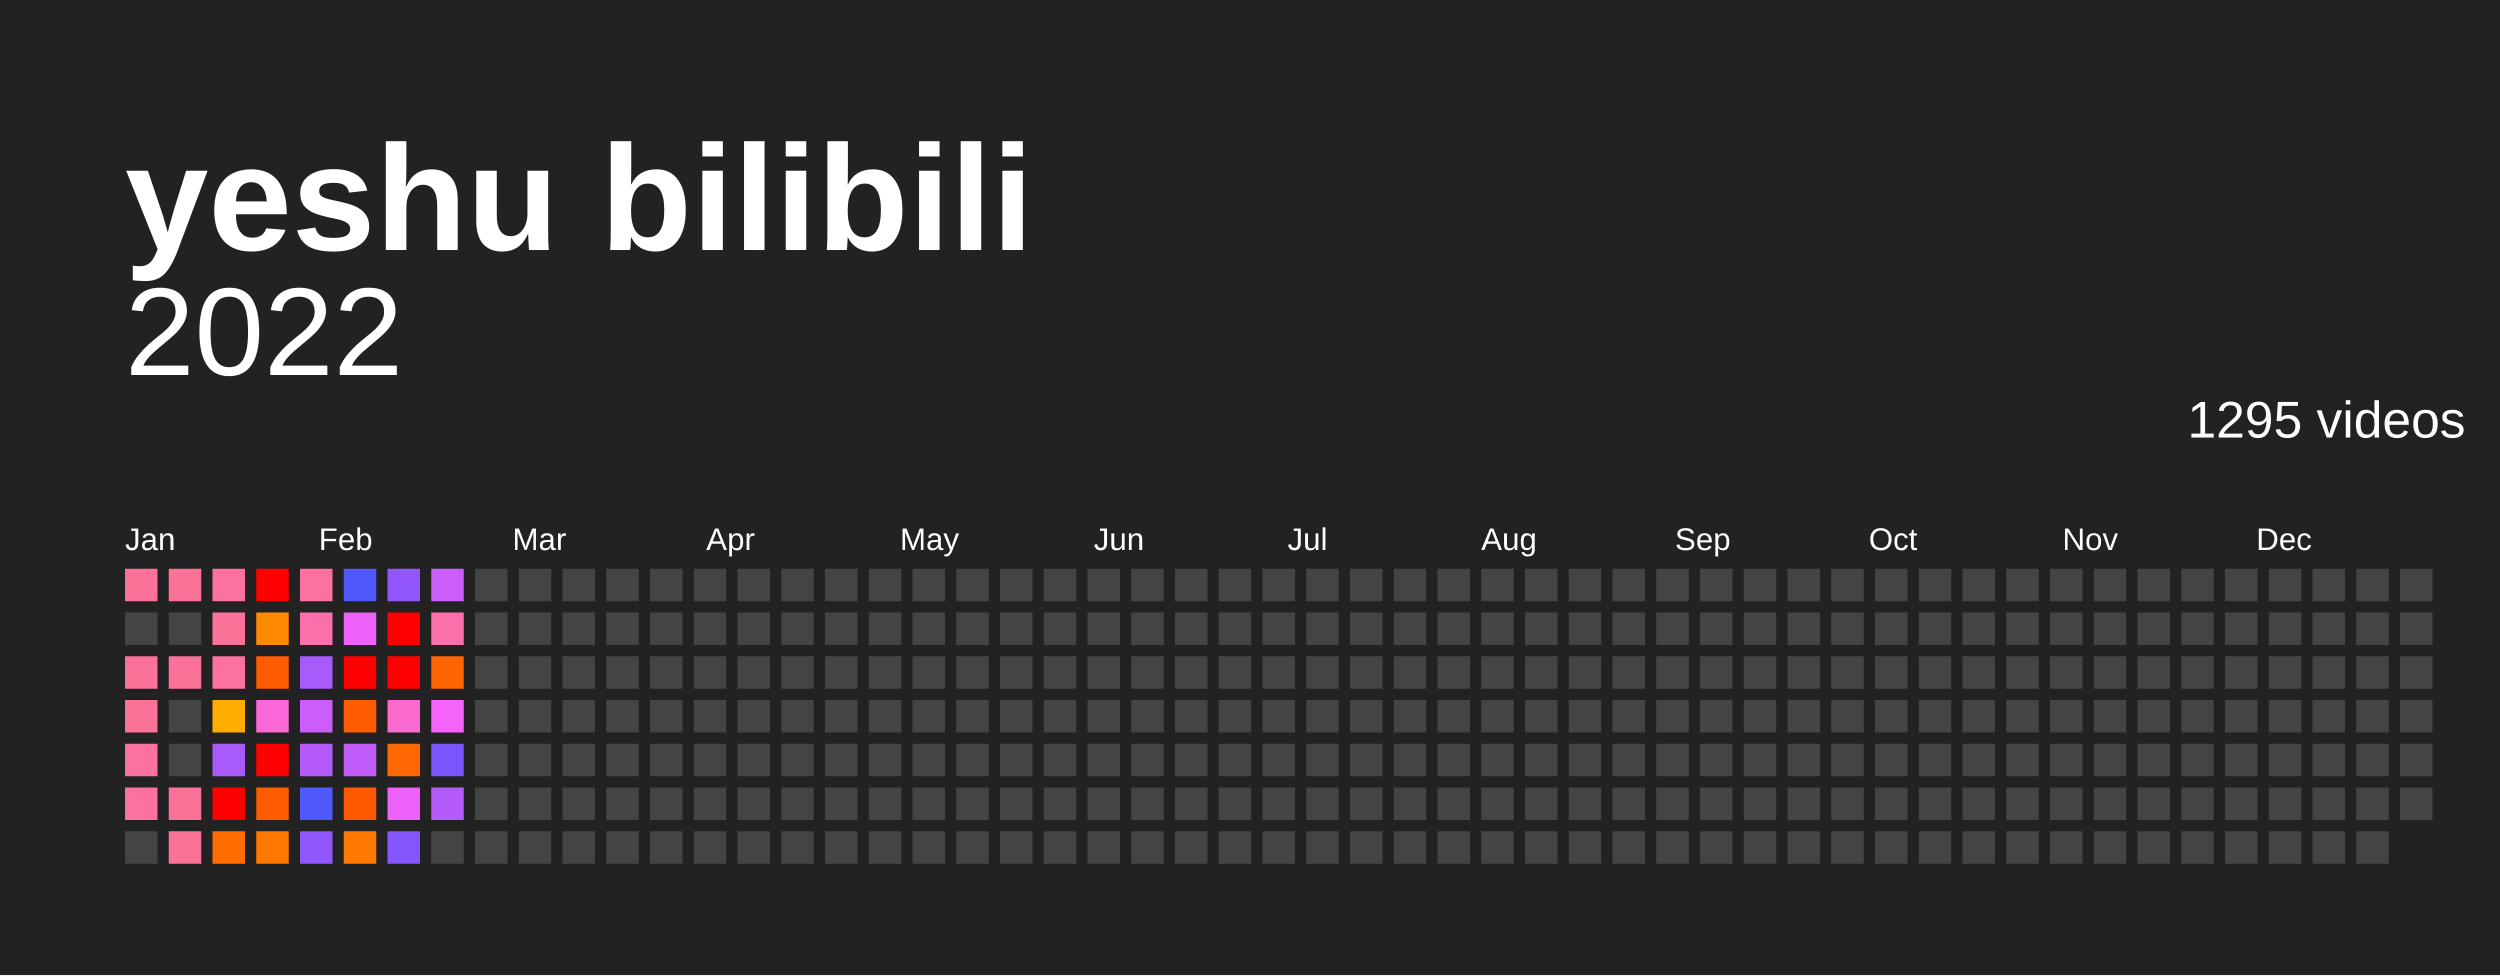
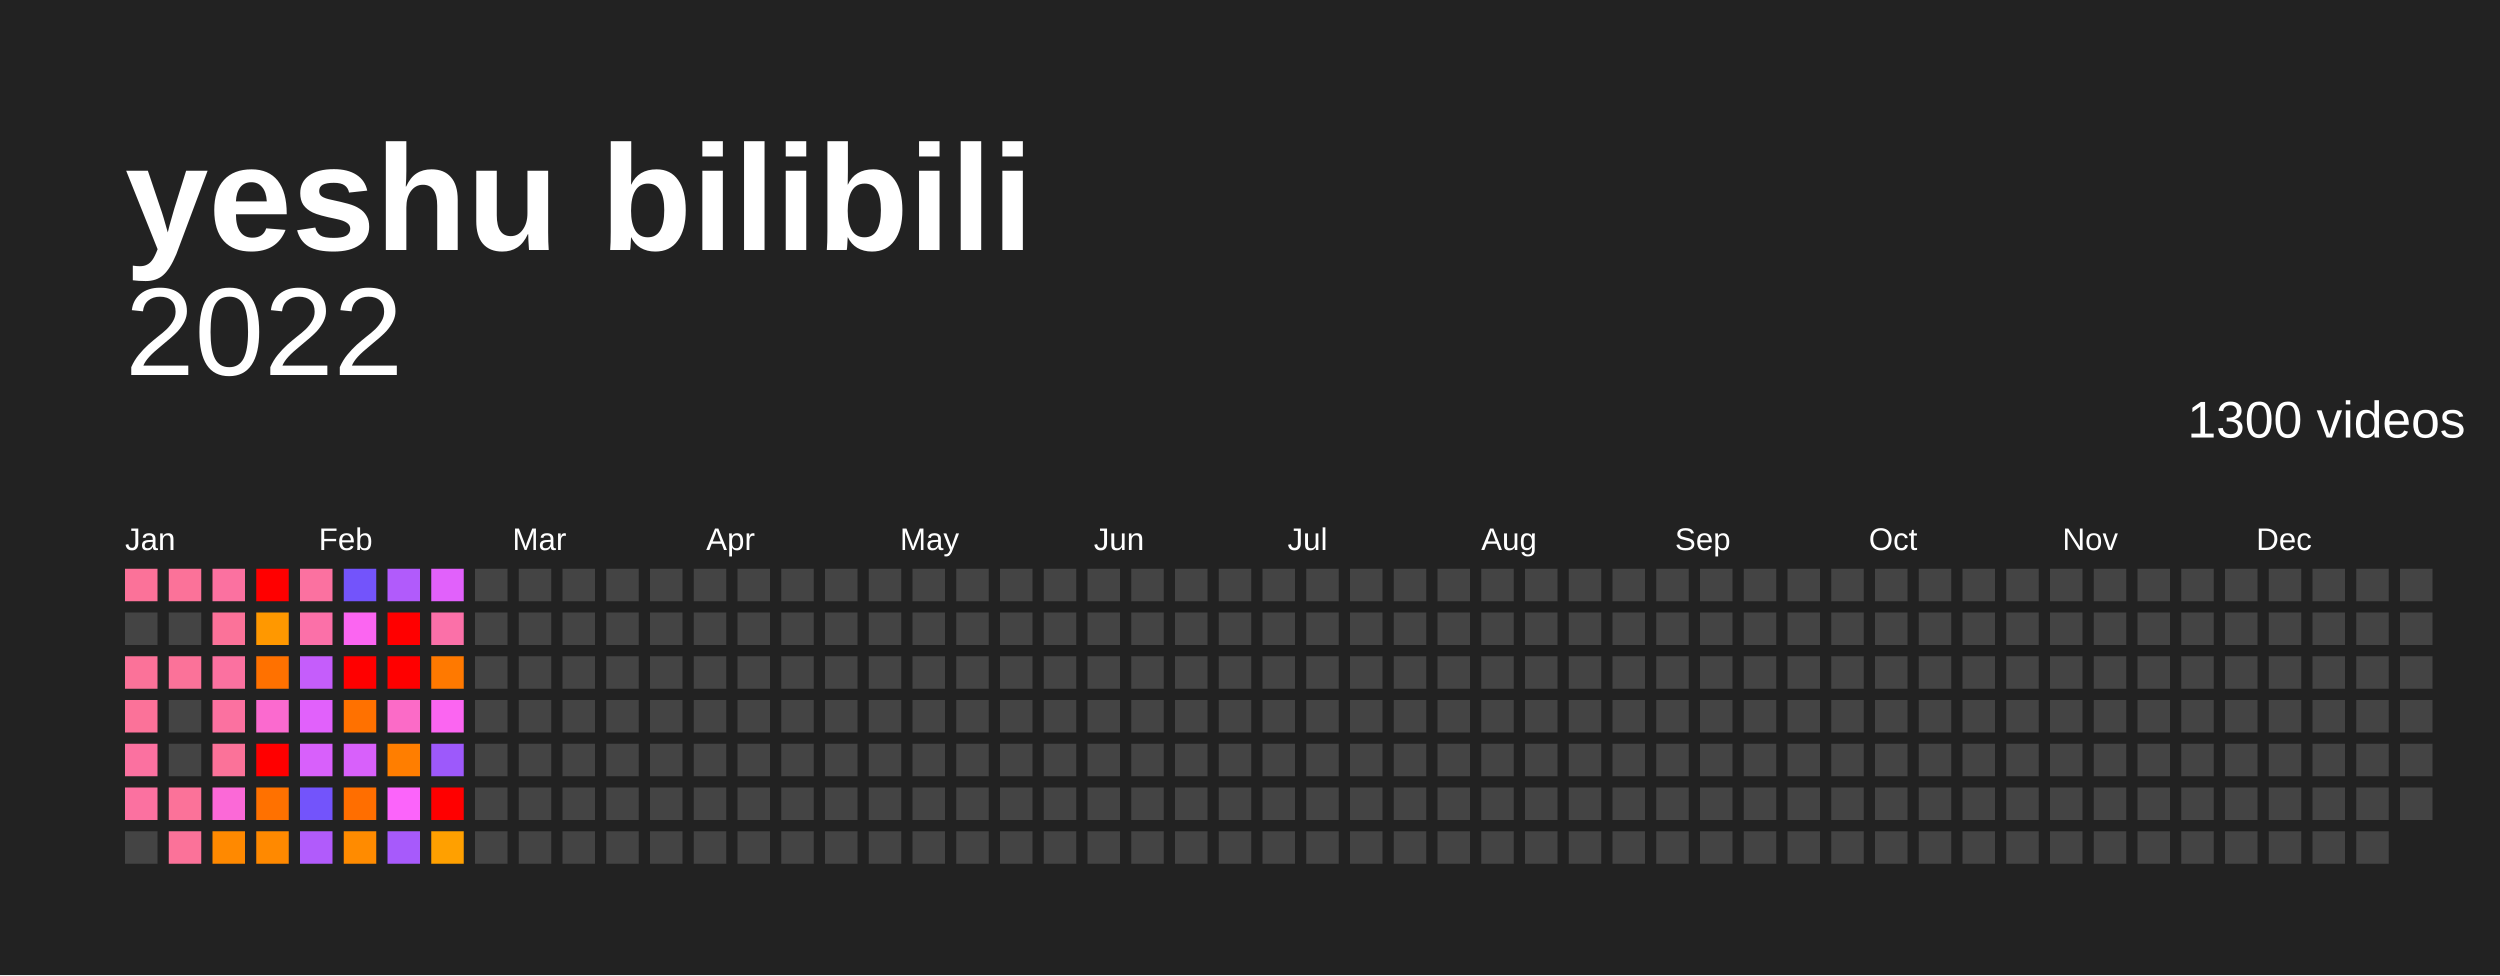
<svg xmlns="http://www.w3.org/2000/svg" baseProfile="full" height="78mm" version="1.1" viewBox="0,0,200,78" width="200mm">
  <defs />
  <rect fill="#222222" height="78" width="200" x="0" y="0" />
  <text fill="#FFFFFF" style="font-size:12px; font-family:Arial; font-weight:bold;" x="10" y="20">yeshu bilibili</text>
  <text alignment-baseline="hanging" fill="#FFFFFF" style="font-size:10.0px; font-family:Arial;" x="10" y="30">2022</text>
-   <text alignment-baseline="hanging" fill="#FFFFFF" style="font-size:4.125px; font-family:Arial;" x="175" y="35">1295 videos</text>
+   <text alignment-baseline="hanging" fill="#FFFFFF" style="font-size:4.125px; font-family:Arial;" x="175" y="35">1300 videos</text>
  <text fill="#FFFFFF" style="font-size:2.5px; font-family:Arial" x="10.0" y="44">Jan</text>
  <text fill="#FFFFFF" style="font-size:2.5px; font-family:Arial" x="25.5" y="44">Feb</text>
  <text fill="#FFFFFF" style="font-size:2.5px; font-family:Arial" x="41.0" y="44">Mar</text>
  <text fill="#FFFFFF" style="font-size:2.5px; font-family:Arial" x="56.5" y="44">Apr</text>
  <text fill="#FFFFFF" style="font-size:2.5px; font-family:Arial" x="72.0" y="44">May</text>
  <text fill="#FFFFFF" style="font-size:2.5px; font-family:Arial" x="87.5" y="44">Jun</text>
  <text fill="#FFFFFF" style="font-size:2.5px; font-family:Arial" x="103.0" y="44">Jul</text>
  <text fill="#FFFFFF" style="font-size:2.5px; font-family:Arial" x="118.5" y="44">Aug</text>
  <text fill="#FFFFFF" style="font-size:2.5px; font-family:Arial" x="134.0" y="44">Sep</text>
  <text fill="#FFFFFF" style="font-size:2.5px; font-family:Arial" x="149.5" y="44">Oct</text>
  <text fill="#FFFFFF" style="font-size:2.5px; font-family:Arial" x="165.0" y="44">Nov</text>
  <text fill="#FFFFFF" style="font-size:2.5px; font-family:Arial" x="180.5" y="44">Dec</text>
  <rect fill="#fb7299" height="2.6" width="2.6" x="10.0" y="45.5" />
  <rect fill="#444444" height="2.6" width="2.6" x="10.0" y="49.0" />
  <rect fill="#fb7299" height="2.6" width="2.6" x="10.0" y="52.5" />
  <rect fill="#fb7299" height="2.6" width="2.6" x="10.0" y="56.0" />
-   <rect fill="#fb71a1" height="2.6" width="2.6" x="10.0" y="59.5" />
-   <rect fill="#fb71a1" height="2.6" width="2.6" x="10.0" y="63.0" />
+   <rect fill="#fb71a0" height="2.6" width="2.6" x="10.0" y="59.5" />
+   <rect fill="#fb71a0" height="2.6" width="2.6" x="10.0" y="63.0" />
  <rect fill="#444444" height="2.6" width="2.6" x="10.0" y="66.5" />
  <rect fill="#fb7299" height="2.6" width="2.6" x="13.5" y="45.5" />
  <rect fill="#444444" height="2.6" width="2.6" x="13.5" y="49.0" />
  <rect fill="#fb7299" height="2.6" width="2.6" x="13.5" y="52.5" />
  <rect fill="#444444" height="2.6" width="2.6" x="13.5" y="56.0" />
  <rect fill="#444444" height="2.6" width="2.6" x="13.5" y="59.5" />
  <rect fill="#fb7299" height="2.6" width="2.6" x="13.5" y="63.0" />
  <rect fill="#fb7299" height="2.6" width="2.6" x="13.5" y="66.5" />
-   <rect fill="#fb71a1" height="2.6" width="2.6" x="17.0" y="45.5" />
+   <rect fill="#fb71a0" height="2.6" width="2.6" x="17.0" y="45.5" />
  <rect fill="#fb7299" height="2.6" width="2.6" x="17.0" y="49.0" />
-   <rect fill="#fb71a1" height="2.6" width="2.6" x="17.0" y="52.5" />
-   <rect fill="#ffad00" height="2.6" width="2.6" x="17.0" y="56.0" />
-   <rect fill="#a95afb" height="2.6" width="2.6" x="17.0" y="59.5" />
-   <rect fill="red" height="2.6" width="2.6" x="17.0" y="63.0" />
-   <rect fill="#ff6d00" height="2.6" width="2.6" x="17.0" y="66.5" />
+   <rect fill="#fb71a0" height="2.6" width="2.6" x="17.0" y="52.5" />
+   <rect fill="#fb71a0" height="2.6" width="2.6" x="17.0" y="56.0" />
+   <rect fill="#fb7299" height="2.6" width="2.6" x="17.0" y="59.5" />
+   <rect fill="#fb69d7" height="2.6" width="2.6" x="17.0" y="63.0" />
+   <rect fill="#ff8900" height="2.6" width="2.6" x="17.0" y="66.5" />
  <rect fill="red" height="2.6" width="2.6" x="20.5" y="45.5" />
-   <rect fill="#ff8900" height="2.6" width="2.6" x="20.5" y="49.0" />
-   <rect fill="#ff5b00" height="2.6" width="2.6" x="20.5" y="52.5" />
-   <rect fill="#fb69d8" height="2.6" width="2.6" x="20.5" y="56.0" />
+   <rect fill="#ff9800" height="2.6" width="2.6" x="20.5" y="49.0" />
+   <rect fill="#ff7100" height="2.6" width="2.6" x="20.5" y="52.5" />
+   <rect fill="#fb6acf" height="2.6" width="2.6" x="20.5" y="56.0" />
  <rect fill="red" height="2.6" width="2.6" x="20.5" y="59.5" />
-   <rect fill="#ff5b00" height="2.6" width="2.6" x="20.5" y="63.0" />
-   <rect fill="#ff7600" height="2.6" width="2.6" x="20.5" y="66.5" />
-   <rect fill="#fb71a1" height="2.6" width="2.6" x="24.0" y="45.5" />
-   <rect fill="#fb6faa" height="2.6" width="2.6" x="24.0" y="49.0" />
-   <rect fill="#a95afb" height="2.6" width="2.6" x="24.0" y="52.5" />
-   <rect fill="#cb5efb" height="2.6" width="2.6" x="24.0" y="56.0" />
-   <rect fill="#b55bfb" height="2.6" width="2.6" x="24.0" y="59.5" />
-   <rect fill="#4f59fc" height="2.6" width="2.6" x="24.0" y="63.0" />
-   <rect fill="#9257fb" height="2.6" width="2.6" x="24.0" y="66.5" />
-   <rect fill="#4f59fc" height="2.6" width="2.6" x="27.5" y="45.5" />
-   <rect fill="#ec62fb" height="2.6" width="2.6" x="27.5" y="49.0" />
+   <rect fill="#ff7100" height="2.6" width="2.6" x="20.5" y="63.0" />
+   <rect fill="#ff8900" height="2.6" width="2.6" x="20.5" y="66.5" />
+   <rect fill="#fb71a0" height="2.6" width="2.6" x="24.0" y="45.5" />
+   <rect fill="#fb70a8" height="2.6" width="2.6" x="24.0" y="49.0" />
+   <rect fill="#c55dfb" height="2.6" width="2.6" x="24.0" y="52.5" />
+   <rect fill="#e161fb" height="2.6" width="2.6" x="24.0" y="56.0" />
+   <rect fill="#d860fb" height="2.6" width="2.6" x="24.0" y="59.5" />
+   <rect fill="#7354fb" height="2.6" width="2.6" x="24.0" y="63.0" />
+   <rect fill="#b15bfb" height="2.6" width="2.6" x="24.0" y="66.5" />
+   <rect fill="#7354fb" height="2.6" width="2.6" x="27.5" y="45.5" />
+   <rect fill="#fb65f1" height="2.6" width="2.6" x="27.5" y="49.0" />
  <rect fill="red" height="2.6" width="2.6" x="27.5" y="52.5" />
-   <rect fill="#ff5b00" height="2.6" width="2.6" x="27.5" y="56.0" />
-   <rect fill="#c05dfb" height="2.6" width="2.6" x="27.5" y="59.5" />
-   <rect fill="#ff5800" height="2.6" width="2.6" x="27.5" y="63.0" />
-   <rect fill="#ff7900" height="2.6" width="2.6" x="27.5" y="66.5" />
-   <rect fill="#9257fb" height="2.6" width="2.6" x="31.0" y="45.5" />
+   <rect fill="#ff7100" height="2.6" width="2.6" x="27.5" y="56.0" />
+   <rect fill="#d860fb" height="2.6" width="2.6" x="27.5" y="59.5" />
+   <rect fill="#ff6e00" height="2.6" width="2.6" x="27.5" y="63.0" />
+   <rect fill="#ff8b00" height="2.6" width="2.6" x="27.5" y="66.5" />
+   <rect fill="#b15bfb" height="2.6" width="2.6" x="31.0" y="45.5" />
  <rect fill="red" height="2.6" width="2.6" x="31.0" y="49.0" />
  <rect fill="red" height="2.6" width="2.6" x="31.0" y="52.5" />
-   <rect fill="#fb6acf" height="2.6" width="2.6" x="31.0" y="56.0" />
-   <rect fill="#ff6700" height="2.6" width="2.6" x="31.0" y="59.5" />
-   <rect fill="#ec62fb" height="2.6" width="2.6" x="31.0" y="63.0" />
-   <rect fill="#8556fb" height="2.6" width="2.6" x="31.0" y="66.5" />
-   <rect fill="#cb5efb" height="2.6" width="2.6" x="34.5" y="45.5" />
-   <rect fill="#fb6faa" height="2.6" width="2.6" x="34.5" y="49.0" />
-   <rect fill="#ff6400" height="2.6" width="2.6" x="34.5" y="52.5" />
-   <rect fill="#f663fb" height="2.6" width="2.6" x="34.5" y="56.0" />
-   <rect fill="#7955fb" height="2.6" width="2.6" x="34.5" y="59.5" />
-   <rect fill="#b55bfb" height="2.6" width="2.6" x="34.5" y="63.0" />
-   <rect fill="#444444" height="2.6" width="2.6" x="34.5" y="66.5" />
+   <rect fill="#fb6bc7" height="2.6" width="2.6" x="31.0" y="56.0" />
+   <rect fill="#ff7e00" height="2.6" width="2.6" x="31.0" y="59.5" />
+   <rect fill="#fb64fa" height="2.6" width="2.6" x="31.0" y="63.0" />
+   <rect fill="#a75afb" height="2.6" width="2.6" x="31.0" y="66.5" />
+   <rect fill="#e161fb" height="2.6" width="2.6" x="34.5" y="45.5" />
+   <rect fill="#fb70a8" height="2.6" width="2.6" x="34.5" y="49.0" />
+   <rect fill="#ff7900" height="2.6" width="2.6" x="34.5" y="52.5" />
+   <rect fill="#fb65f1" height="2.6" width="2.6" x="34.5" y="56.0" />
+   <rect fill="#9d59fb" height="2.6" width="2.6" x="34.5" y="59.5" />
+   <rect fill="red" height="2.6" width="2.6" x="34.5" y="63.0" />
+   <rect fill="#ffa000" height="2.6" width="2.6" x="34.5" y="66.5" />
  <rect fill="#444444" height="2.6" width="2.6" x="38.0" y="45.5" />
  <rect fill="#444444" height="2.6" width="2.6" x="38.0" y="49.0" />
  <rect fill="#444444" height="2.6" width="2.6" x="38.0" y="52.5" />
  <rect fill="#444444" height="2.6" width="2.6" x="38.0" y="56.0" />
  <rect fill="#444444" height="2.6" width="2.6" x="38.0" y="59.5" />
  <rect fill="#444444" height="2.6" width="2.6" x="38.0" y="63.0" />
  <rect fill="#444444" height="2.6" width="2.6" x="38.0" y="66.5" />
  <rect fill="#444444" height="2.6" width="2.6" x="41.5" y="45.5" />
  <rect fill="#444444" height="2.6" width="2.6" x="41.5" y="49.0" />
  <rect fill="#444444" height="2.6" width="2.6" x="41.5" y="52.5" />
  <rect fill="#444444" height="2.6" width="2.6" x="41.5" y="56.0" />
  <rect fill="#444444" height="2.6" width="2.6" x="41.5" y="59.5" />
  <rect fill="#444444" height="2.6" width="2.6" x="41.5" y="63.0" />
  <rect fill="#444444" height="2.6" width="2.6" x="41.5" y="66.5" />
  <rect fill="#444444" height="2.6" width="2.6" x="45.0" y="45.5" />
  <rect fill="#444444" height="2.6" width="2.6" x="45.0" y="49.0" />
  <rect fill="#444444" height="2.6" width="2.6" x="45.0" y="52.5" />
  <rect fill="#444444" height="2.6" width="2.6" x="45.0" y="56.0" />
  <rect fill="#444444" height="2.6" width="2.6" x="45.0" y="59.5" />
  <rect fill="#444444" height="2.6" width="2.6" x="45.0" y="63.0" />
  <rect fill="#444444" height="2.6" width="2.6" x="45.0" y="66.5" />
  <rect fill="#444444" height="2.6" width="2.6" x="48.5" y="45.5" />
  <rect fill="#444444" height="2.6" width="2.6" x="48.5" y="49.0" />
  <rect fill="#444444" height="2.6" width="2.6" x="48.5" y="52.5" />
  <rect fill="#444444" height="2.6" width="2.6" x="48.5" y="56.0" />
  <rect fill="#444444" height="2.6" width="2.6" x="48.5" y="59.5" />
  <rect fill="#444444" height="2.6" width="2.6" x="48.5" y="63.0" />
  <rect fill="#444444" height="2.6" width="2.6" x="48.5" y="66.5" />
  <rect fill="#444444" height="2.6" width="2.6" x="52.0" y="45.5" />
  <rect fill="#444444" height="2.6" width="2.6" x="52.0" y="49.0" />
  <rect fill="#444444" height="2.6" width="2.6" x="52.0" y="52.5" />
  <rect fill="#444444" height="2.6" width="2.6" x="52.0" y="56.0" />
  <rect fill="#444444" height="2.6" width="2.6" x="52.0" y="59.5" />
  <rect fill="#444444" height="2.6" width="2.6" x="52.0" y="63.0" />
  <rect fill="#444444" height="2.6" width="2.6" x="52.0" y="66.5" />
  <rect fill="#444444" height="2.6" width="2.6" x="55.5" y="45.5" />
  <rect fill="#444444" height="2.6" width="2.6" x="55.5" y="49.0" />
  <rect fill="#444444" height="2.6" width="2.6" x="55.5" y="52.5" />
  <rect fill="#444444" height="2.6" width="2.6" x="55.5" y="56.0" />
  <rect fill="#444444" height="2.6" width="2.6" x="55.5" y="59.5" />
  <rect fill="#444444" height="2.6" width="2.6" x="55.5" y="63.0" />
  <rect fill="#444444" height="2.6" width="2.6" x="55.5" y="66.5" />
  <rect fill="#444444" height="2.6" width="2.6" x="59.0" y="45.5" />
  <rect fill="#444444" height="2.6" width="2.6" x="59.0" y="49.0" />
  <rect fill="#444444" height="2.6" width="2.6" x="59.0" y="52.5" />
  <rect fill="#444444" height="2.6" width="2.6" x="59.0" y="56.0" />
  <rect fill="#444444" height="2.6" width="2.6" x="59.0" y="59.5" />
  <rect fill="#444444" height="2.6" width="2.6" x="59.0" y="63.0" />
  <rect fill="#444444" height="2.6" width="2.6" x="59.0" y="66.5" />
  <rect fill="#444444" height="2.6" width="2.6" x="62.5" y="45.5" />
  <rect fill="#444444" height="2.6" width="2.6" x="62.5" y="49.0" />
  <rect fill="#444444" height="2.6" width="2.6" x="62.5" y="52.5" />
  <rect fill="#444444" height="2.6" width="2.6" x="62.5" y="56.0" />
  <rect fill="#444444" height="2.6" width="2.6" x="62.5" y="59.5" />
  <rect fill="#444444" height="2.6" width="2.6" x="62.5" y="63.0" />
  <rect fill="#444444" height="2.6" width="2.6" x="62.5" y="66.5" />
  <rect fill="#444444" height="2.6" width="2.6" x="66.0" y="45.5" />
  <rect fill="#444444" height="2.6" width="2.6" x="66.0" y="49.0" />
  <rect fill="#444444" height="2.6" width="2.6" x="66.0" y="52.5" />
  <rect fill="#444444" height="2.6" width="2.6" x="66.0" y="56.0" />
  <rect fill="#444444" height="2.6" width="2.6" x="66.0" y="59.5" />
  <rect fill="#444444" height="2.6" width="2.6" x="66.0" y="63.0" />
  <rect fill="#444444" height="2.6" width="2.6" x="66.0" y="66.5" />
  <rect fill="#444444" height="2.6" width="2.6" x="69.5" y="45.5" />
  <rect fill="#444444" height="2.6" width="2.6" x="69.5" y="49.0" />
  <rect fill="#444444" height="2.6" width="2.6" x="69.5" y="52.5" />
  <rect fill="#444444" height="2.6" width="2.6" x="69.5" y="56.0" />
  <rect fill="#444444" height="2.6" width="2.6" x="69.5" y="59.5" />
  <rect fill="#444444" height="2.6" width="2.6" x="69.5" y="63.0" />
  <rect fill="#444444" height="2.6" width="2.6" x="69.5" y="66.5" />
  <rect fill="#444444" height="2.6" width="2.6" x="73.0" y="45.5" />
  <rect fill="#444444" height="2.6" width="2.6" x="73.0" y="49.0" />
  <rect fill="#444444" height="2.6" width="2.6" x="73.0" y="52.5" />
  <rect fill="#444444" height="2.6" width="2.6" x="73.0" y="56.0" />
  <rect fill="#444444" height="2.6" width="2.6" x="73.0" y="59.5" />
  <rect fill="#444444" height="2.6" width="2.6" x="73.0" y="63.0" />
  <rect fill="#444444" height="2.6" width="2.6" x="73.0" y="66.5" />
  <rect fill="#444444" height="2.6" width="2.6" x="76.5" y="45.5" />
  <rect fill="#444444" height="2.6" width="2.6" x="76.5" y="49.0" />
  <rect fill="#444444" height="2.6" width="2.6" x="76.5" y="52.5" />
  <rect fill="#444444" height="2.6" width="2.6" x="76.5" y="56.0" />
  <rect fill="#444444" height="2.6" width="2.6" x="76.5" y="59.5" />
  <rect fill="#444444" height="2.6" width="2.6" x="76.5" y="63.0" />
  <rect fill="#444444" height="2.6" width="2.6" x="76.5" y="66.5" />
  <rect fill="#444444" height="2.6" width="2.6" x="80.0" y="45.5" />
  <rect fill="#444444" height="2.6" width="2.6" x="80.0" y="49.0" />
  <rect fill="#444444" height="2.6" width="2.6" x="80.0" y="52.5" />
  <rect fill="#444444" height="2.6" width="2.6" x="80.0" y="56.0" />
  <rect fill="#444444" height="2.6" width="2.6" x="80.0" y="59.5" />
  <rect fill="#444444" height="2.6" width="2.6" x="80.0" y="63.0" />
  <rect fill="#444444" height="2.6" width="2.6" x="80.0" y="66.5" />
  <rect fill="#444444" height="2.6" width="2.6" x="83.5" y="45.5" />
  <rect fill="#444444" height="2.6" width="2.6" x="83.5" y="49.0" />
  <rect fill="#444444" height="2.6" width="2.6" x="83.5" y="52.5" />
  <rect fill="#444444" height="2.6" width="2.6" x="83.5" y="56.0" />
  <rect fill="#444444" height="2.6" width="2.6" x="83.5" y="59.5" />
  <rect fill="#444444" height="2.6" width="2.6" x="83.5" y="63.0" />
  <rect fill="#444444" height="2.6" width="2.6" x="83.5" y="66.5" />
  <rect fill="#444444" height="2.6" width="2.6" x="87.0" y="45.5" />
  <rect fill="#444444" height="2.6" width="2.6" x="87.0" y="49.0" />
  <rect fill="#444444" height="2.6" width="2.6" x="87.0" y="52.5" />
  <rect fill="#444444" height="2.6" width="2.6" x="87.0" y="56.0" />
  <rect fill="#444444" height="2.6" width="2.6" x="87.0" y="59.5" />
  <rect fill="#444444" height="2.6" width="2.6" x="87.0" y="63.0" />
  <rect fill="#444444" height="2.6" width="2.6" x="87.0" y="66.5" />
  <rect fill="#444444" height="2.6" width="2.6" x="90.5" y="45.5" />
  <rect fill="#444444" height="2.6" width="2.6" x="90.5" y="49.0" />
  <rect fill="#444444" height="2.6" width="2.6" x="90.5" y="52.5" />
  <rect fill="#444444" height="2.6" width="2.6" x="90.5" y="56.0" />
  <rect fill="#444444" height="2.6" width="2.6" x="90.5" y="59.5" />
  <rect fill="#444444" height="2.6" width="2.6" x="90.5" y="63.0" />
  <rect fill="#444444" height="2.6" width="2.6" x="90.5" y="66.5" />
  <rect fill="#444444" height="2.6" width="2.6" x="94.0" y="45.5" />
  <rect fill="#444444" height="2.6" width="2.6" x="94.0" y="49.0" />
  <rect fill="#444444" height="2.6" width="2.6" x="94.0" y="52.5" />
  <rect fill="#444444" height="2.6" width="2.6" x="94.0" y="56.0" />
  <rect fill="#444444" height="2.6" width="2.6" x="94.0" y="59.5" />
  <rect fill="#444444" height="2.6" width="2.6" x="94.0" y="63.0" />
  <rect fill="#444444" height="2.6" width="2.6" x="94.0" y="66.5" />
  <rect fill="#444444" height="2.6" width="2.6" x="97.5" y="45.5" />
  <rect fill="#444444" height="2.6" width="2.6" x="97.5" y="49.0" />
  <rect fill="#444444" height="2.6" width="2.6" x="97.5" y="52.5" />
  <rect fill="#444444" height="2.6" width="2.6" x="97.5" y="56.0" />
  <rect fill="#444444" height="2.6" width="2.6" x="97.5" y="59.5" />
  <rect fill="#444444" height="2.6" width="2.6" x="97.5" y="63.0" />
  <rect fill="#444444" height="2.6" width="2.6" x="97.5" y="66.5" />
  <rect fill="#444444" height="2.6" width="2.6" x="101.0" y="45.5" />
  <rect fill="#444444" height="2.6" width="2.6" x="101.0" y="49.0" />
  <rect fill="#444444" height="2.6" width="2.6" x="101.0" y="52.5" />
  <rect fill="#444444" height="2.6" width="2.6" x="101.0" y="56.0" />
  <rect fill="#444444" height="2.6" width="2.6" x="101.0" y="59.5" />
  <rect fill="#444444" height="2.6" width="2.6" x="101.0" y="63.0" />
  <rect fill="#444444" height="2.6" width="2.6" x="101.0" y="66.5" />
  <rect fill="#444444" height="2.6" width="2.6" x="104.5" y="45.5" />
  <rect fill="#444444" height="2.6" width="2.6" x="104.5" y="49.0" />
  <rect fill="#444444" height="2.6" width="2.6" x="104.5" y="52.5" />
  <rect fill="#444444" height="2.6" width="2.6" x="104.5" y="56.0" />
  <rect fill="#444444" height="2.6" width="2.6" x="104.5" y="59.5" />
  <rect fill="#444444" height="2.6" width="2.6" x="104.5" y="63.0" />
  <rect fill="#444444" height="2.6" width="2.6" x="104.5" y="66.5" />
  <rect fill="#444444" height="2.6" width="2.6" x="108.0" y="45.5" />
  <rect fill="#444444" height="2.6" width="2.6" x="108.0" y="49.0" />
  <rect fill="#444444" height="2.6" width="2.6" x="108.0" y="52.5" />
  <rect fill="#444444" height="2.6" width="2.6" x="108.0" y="56.0" />
  <rect fill="#444444" height="2.6" width="2.6" x="108.0" y="59.5" />
  <rect fill="#444444" height="2.6" width="2.6" x="108.0" y="63.0" />
  <rect fill="#444444" height="2.6" width="2.6" x="108.0" y="66.5" />
  <rect fill="#444444" height="2.6" width="2.6" x="111.5" y="45.5" />
  <rect fill="#444444" height="2.6" width="2.6" x="111.5" y="49.0" />
  <rect fill="#444444" height="2.6" width="2.6" x="111.5" y="52.5" />
  <rect fill="#444444" height="2.6" width="2.6" x="111.5" y="56.0" />
  <rect fill="#444444" height="2.6" width="2.6" x="111.5" y="59.5" />
  <rect fill="#444444" height="2.6" width="2.6" x="111.5" y="63.0" />
  <rect fill="#444444" height="2.6" width="2.6" x="111.5" y="66.5" />
  <rect fill="#444444" height="2.6" width="2.6" x="115.0" y="45.5" />
  <rect fill="#444444" height="2.6" width="2.6" x="115.0" y="49.0" />
  <rect fill="#444444" height="2.6" width="2.6" x="115.0" y="52.5" />
  <rect fill="#444444" height="2.6" width="2.6" x="115.0" y="56.0" />
  <rect fill="#444444" height="2.6" width="2.6" x="115.0" y="59.5" />
  <rect fill="#444444" height="2.6" width="2.6" x="115.0" y="63.0" />
  <rect fill="#444444" height="2.6" width="2.6" x="115.0" y="66.5" />
  <rect fill="#444444" height="2.6" width="2.6" x="118.5" y="45.5" />
  <rect fill="#444444" height="2.6" width="2.6" x="118.5" y="49.0" />
  <rect fill="#444444" height="2.6" width="2.6" x="118.5" y="52.5" />
  <rect fill="#444444" height="2.6" width="2.6" x="118.5" y="56.0" />
  <rect fill="#444444" height="2.6" width="2.6" x="118.5" y="59.5" />
  <rect fill="#444444" height="2.6" width="2.6" x="118.5" y="63.0" />
  <rect fill="#444444" height="2.6" width="2.6" x="118.5" y="66.5" />
  <rect fill="#444444" height="2.6" width="2.6" x="122.0" y="45.5" />
  <rect fill="#444444" height="2.6" width="2.6" x="122.0" y="49.0" />
  <rect fill="#444444" height="2.6" width="2.6" x="122.0" y="52.5" />
  <rect fill="#444444" height="2.6" width="2.6" x="122.0" y="56.0" />
  <rect fill="#444444" height="2.6" width="2.6" x="122.0" y="59.5" />
  <rect fill="#444444" height="2.6" width="2.6" x="122.0" y="63.0" />
  <rect fill="#444444" height="2.6" width="2.6" x="122.0" y="66.5" />
  <rect fill="#444444" height="2.6" width="2.6" x="125.5" y="45.5" />
  <rect fill="#444444" height="2.6" width="2.6" x="125.5" y="49.0" />
  <rect fill="#444444" height="2.6" width="2.6" x="125.5" y="52.5" />
  <rect fill="#444444" height="2.6" width="2.6" x="125.5" y="56.0" />
  <rect fill="#444444" height="2.6" width="2.6" x="125.5" y="59.5" />
  <rect fill="#444444" height="2.6" width="2.6" x="125.5" y="63.0" />
  <rect fill="#444444" height="2.6" width="2.6" x="125.5" y="66.5" />
  <rect fill="#444444" height="2.6" width="2.6" x="129.0" y="45.5" />
  <rect fill="#444444" height="2.6" width="2.6" x="129.0" y="49.0" />
  <rect fill="#444444" height="2.6" width="2.6" x="129.0" y="52.5" />
  <rect fill="#444444" height="2.6" width="2.6" x="129.0" y="56.0" />
  <rect fill="#444444" height="2.6" width="2.6" x="129.0" y="59.5" />
  <rect fill="#444444" height="2.6" width="2.6" x="129.0" y="63.0" />
  <rect fill="#444444" height="2.6" width="2.6" x="129.0" y="66.5" />
  <rect fill="#444444" height="2.6" width="2.6" x="132.5" y="45.5" />
  <rect fill="#444444" height="2.6" width="2.6" x="132.5" y="49.0" />
  <rect fill="#444444" height="2.6" width="2.6" x="132.5" y="52.5" />
  <rect fill="#444444" height="2.6" width="2.6" x="132.5" y="56.0" />
  <rect fill="#444444" height="2.6" width="2.6" x="132.5" y="59.5" />
  <rect fill="#444444" height="2.6" width="2.6" x="132.5" y="63.0" />
  <rect fill="#444444" height="2.6" width="2.6" x="132.5" y="66.5" />
  <rect fill="#444444" height="2.6" width="2.6" x="136.0" y="45.5" />
  <rect fill="#444444" height="2.6" width="2.6" x="136.0" y="49.0" />
  <rect fill="#444444" height="2.6" width="2.6" x="136.0" y="52.5" />
  <rect fill="#444444" height="2.6" width="2.6" x="136.0" y="56.0" />
  <rect fill="#444444" height="2.6" width="2.6" x="136.0" y="59.5" />
  <rect fill="#444444" height="2.6" width="2.6" x="136.0" y="63.0" />
  <rect fill="#444444" height="2.6" width="2.6" x="136.0" y="66.5" />
  <rect fill="#444444" height="2.6" width="2.6" x="139.5" y="45.5" />
  <rect fill="#444444" height="2.6" width="2.6" x="139.5" y="49.0" />
  <rect fill="#444444" height="2.6" width="2.6" x="139.5" y="52.5" />
  <rect fill="#444444" height="2.6" width="2.6" x="139.5" y="56.0" />
  <rect fill="#444444" height="2.6" width="2.6" x="139.5" y="59.5" />
  <rect fill="#444444" height="2.6" width="2.6" x="139.5" y="63.0" />
  <rect fill="#444444" height="2.6" width="2.6" x="139.5" y="66.5" />
  <rect fill="#444444" height="2.6" width="2.6" x="143.0" y="45.5" />
  <rect fill="#444444" height="2.6" width="2.6" x="143.0" y="49.0" />
  <rect fill="#444444" height="2.6" width="2.6" x="143.0" y="52.5" />
  <rect fill="#444444" height="2.6" width="2.6" x="143.0" y="56.0" />
  <rect fill="#444444" height="2.6" width="2.6" x="143.0" y="59.5" />
  <rect fill="#444444" height="2.6" width="2.6" x="143.0" y="63.0" />
  <rect fill="#444444" height="2.6" width="2.6" x="143.0" y="66.5" />
  <rect fill="#444444" height="2.6" width="2.6" x="146.5" y="45.5" />
  <rect fill="#444444" height="2.6" width="2.6" x="146.5" y="49.0" />
  <rect fill="#444444" height="2.6" width="2.6" x="146.5" y="52.5" />
  <rect fill="#444444" height="2.6" width="2.6" x="146.5" y="56.0" />
  <rect fill="#444444" height="2.6" width="2.6" x="146.5" y="59.5" />
  <rect fill="#444444" height="2.6" width="2.6" x="146.5" y="63.0" />
  <rect fill="#444444" height="2.6" width="2.6" x="146.5" y="66.5" />
  <rect fill="#444444" height="2.6" width="2.6" x="150.0" y="45.5" />
  <rect fill="#444444" height="2.6" width="2.6" x="150.0" y="49.0" />
  <rect fill="#444444" height="2.6" width="2.6" x="150.0" y="52.5" />
  <rect fill="#444444" height="2.6" width="2.6" x="150.0" y="56.0" />
  <rect fill="#444444" height="2.6" width="2.6" x="150.0" y="59.5" />
  <rect fill="#444444" height="2.6" width="2.6" x="150.0" y="63.0" />
  <rect fill="#444444" height="2.6" width="2.6" x="150.0" y="66.5" />
  <rect fill="#444444" height="2.6" width="2.6" x="153.5" y="45.5" />
  <rect fill="#444444" height="2.6" width="2.6" x="153.5" y="49.0" />
  <rect fill="#444444" height="2.6" width="2.6" x="153.5" y="52.5" />
  <rect fill="#444444" height="2.6" width="2.6" x="153.5" y="56.0" />
  <rect fill="#444444" height="2.6" width="2.6" x="153.5" y="59.5" />
  <rect fill="#444444" height="2.6" width="2.6" x="153.5" y="63.0" />
  <rect fill="#444444" height="2.6" width="2.6" x="153.5" y="66.5" />
  <rect fill="#444444" height="2.6" width="2.6" x="157.0" y="45.5" />
  <rect fill="#444444" height="2.6" width="2.6" x="157.0" y="49.0" />
  <rect fill="#444444" height="2.6" width="2.6" x="157.0" y="52.5" />
  <rect fill="#444444" height="2.6" width="2.6" x="157.0" y="56.0" />
  <rect fill="#444444" height="2.6" width="2.6" x="157.0" y="59.5" />
  <rect fill="#444444" height="2.6" width="2.6" x="157.0" y="63.0" />
  <rect fill="#444444" height="2.6" width="2.6" x="157.0" y="66.5" />
  <rect fill="#444444" height="2.6" width="2.6" x="160.5" y="45.5" />
  <rect fill="#444444" height="2.6" width="2.6" x="160.5" y="49.0" />
  <rect fill="#444444" height="2.6" width="2.6" x="160.5" y="52.5" />
  <rect fill="#444444" height="2.6" width="2.6" x="160.5" y="56.0" />
  <rect fill="#444444" height="2.6" width="2.6" x="160.5" y="59.5" />
  <rect fill="#444444" height="2.6" width="2.6" x="160.5" y="63.0" />
  <rect fill="#444444" height="2.6" width="2.6" x="160.5" y="66.5" />
  <rect fill="#444444" height="2.6" width="2.6" x="164.0" y="45.5" />
  <rect fill="#444444" height="2.6" width="2.6" x="164.0" y="49.0" />
  <rect fill="#444444" height="2.6" width="2.6" x="164.0" y="52.5" />
  <rect fill="#444444" height="2.6" width="2.6" x="164.0" y="56.0" />
  <rect fill="#444444" height="2.6" width="2.6" x="164.0" y="59.5" />
  <rect fill="#444444" height="2.6" width="2.6" x="164.0" y="63.0" />
  <rect fill="#444444" height="2.6" width="2.6" x="164.0" y="66.5" />
  <rect fill="#444444" height="2.6" width="2.6" x="167.5" y="45.5" />
  <rect fill="#444444" height="2.6" width="2.6" x="167.5" y="49.0" />
  <rect fill="#444444" height="2.6" width="2.6" x="167.5" y="52.5" />
  <rect fill="#444444" height="2.6" width="2.6" x="167.5" y="56.0" />
  <rect fill="#444444" height="2.6" width="2.6" x="167.5" y="59.5" />
  <rect fill="#444444" height="2.6" width="2.6" x="167.5" y="63.0" />
  <rect fill="#444444" height="2.6" width="2.6" x="167.5" y="66.5" />
  <rect fill="#444444" height="2.6" width="2.6" x="171.0" y="45.5" />
  <rect fill="#444444" height="2.6" width="2.6" x="171.0" y="49.0" />
  <rect fill="#444444" height="2.6" width="2.6" x="171.0" y="52.5" />
  <rect fill="#444444" height="2.6" width="2.6" x="171.0" y="56.0" />
  <rect fill="#444444" height="2.6" width="2.6" x="171.0" y="59.5" />
  <rect fill="#444444" height="2.6" width="2.6" x="171.0" y="63.0" />
  <rect fill="#444444" height="2.6" width="2.6" x="171.0" y="66.5" />
  <rect fill="#444444" height="2.6" width="2.6" x="174.5" y="45.5" />
  <rect fill="#444444" height="2.6" width="2.6" x="174.5" y="49.0" />
  <rect fill="#444444" height="2.6" width="2.6" x="174.5" y="52.5" />
  <rect fill="#444444" height="2.6" width="2.6" x="174.5" y="56.0" />
  <rect fill="#444444" height="2.6" width="2.6" x="174.5" y="59.5" />
  <rect fill="#444444" height="2.6" width="2.6" x="174.5" y="63.0" />
  <rect fill="#444444" height="2.6" width="2.6" x="174.5" y="66.5" />
  <rect fill="#444444" height="2.6" width="2.6" x="178.0" y="45.5" />
  <rect fill="#444444" height="2.6" width="2.6" x="178.0" y="49.0" />
  <rect fill="#444444" height="2.6" width="2.6" x="178.0" y="52.5" />
  <rect fill="#444444" height="2.6" width="2.6" x="178.0" y="56.0" />
  <rect fill="#444444" height="2.6" width="2.6" x="178.0" y="59.5" />
  <rect fill="#444444" height="2.6" width="2.6" x="178.0" y="63.0" />
  <rect fill="#444444" height="2.6" width="2.6" x="178.0" y="66.5" />
  <rect fill="#444444" height="2.6" width="2.6" x="181.5" y="45.5" />
  <rect fill="#444444" height="2.6" width="2.6" x="181.5" y="49.0" />
  <rect fill="#444444" height="2.6" width="2.6" x="181.5" y="52.5" />
  <rect fill="#444444" height="2.6" width="2.6" x="181.5" y="56.0" />
  <rect fill="#444444" height="2.6" width="2.6" x="181.5" y="59.5" />
  <rect fill="#444444" height="2.6" width="2.6" x="181.5" y="63.0" />
  <rect fill="#444444" height="2.6" width="2.6" x="181.5" y="66.5" />
  <rect fill="#444444" height="2.6" width="2.6" x="185.0" y="45.5" />
  <rect fill="#444444" height="2.6" width="2.6" x="185.0" y="49.0" />
  <rect fill="#444444" height="2.6" width="2.6" x="185.0" y="52.5" />
  <rect fill="#444444" height="2.6" width="2.6" x="185.0" y="56.0" />
  <rect fill="#444444" height="2.6" width="2.6" x="185.0" y="59.5" />
  <rect fill="#444444" height="2.6" width="2.6" x="185.0" y="63.0" />
  <rect fill="#444444" height="2.6" width="2.6" x="185.0" y="66.5" />
  <rect fill="#444444" height="2.6" width="2.6" x="188.5" y="45.5" />
  <rect fill="#444444" height="2.6" width="2.6" x="188.5" y="49.0" />
  <rect fill="#444444" height="2.6" width="2.6" x="188.5" y="52.5" />
  <rect fill="#444444" height="2.6" width="2.6" x="188.5" y="56.0" />
  <rect fill="#444444" height="2.6" width="2.6" x="188.5" y="59.5" />
  <rect fill="#444444" height="2.6" width="2.6" x="188.5" y="63.0" />
  <rect fill="#444444" height="2.6" width="2.6" x="188.5" y="66.5" />
  <rect fill="#444444" height="2.6" width="2.6" x="192.0" y="45.5" />
  <rect fill="#444444" height="2.6" width="2.6" x="192.0" y="49.0" />
  <rect fill="#444444" height="2.6" width="2.6" x="192.0" y="52.5" />
  <rect fill="#444444" height="2.6" width="2.6" x="192.0" y="56.0" />
  <rect fill="#444444" height="2.6" width="2.6" x="192.0" y="59.5" />
  <rect fill="#444444" height="2.6" width="2.6" x="192.0" y="63.0" />
</svg>
